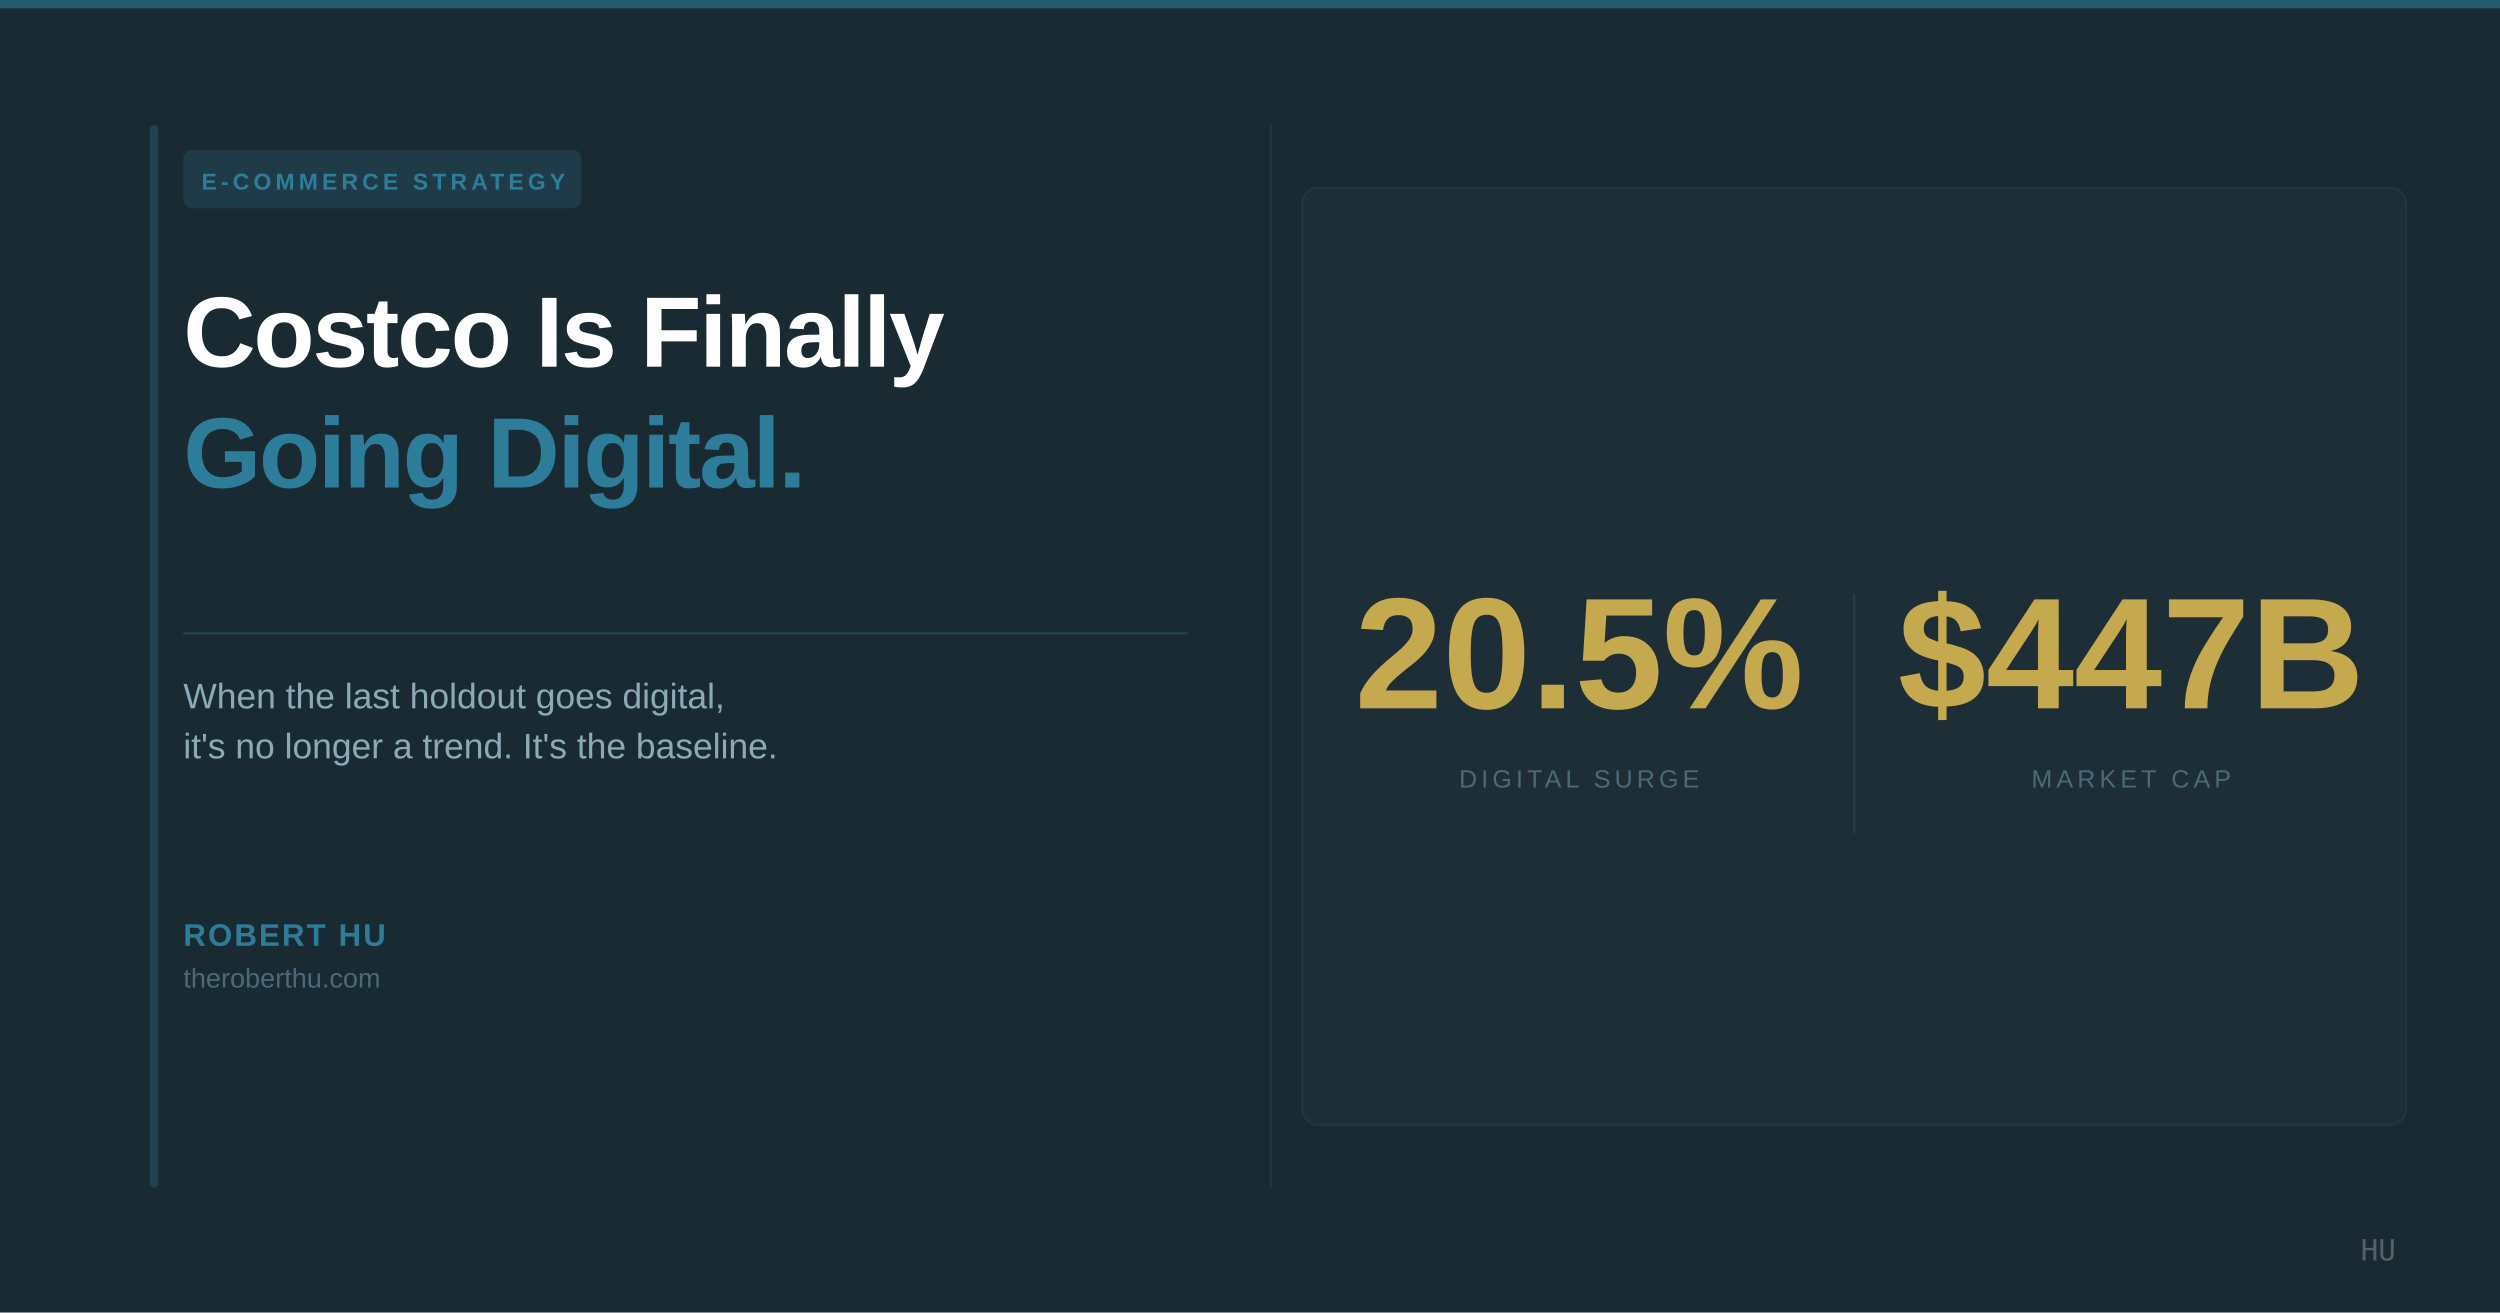
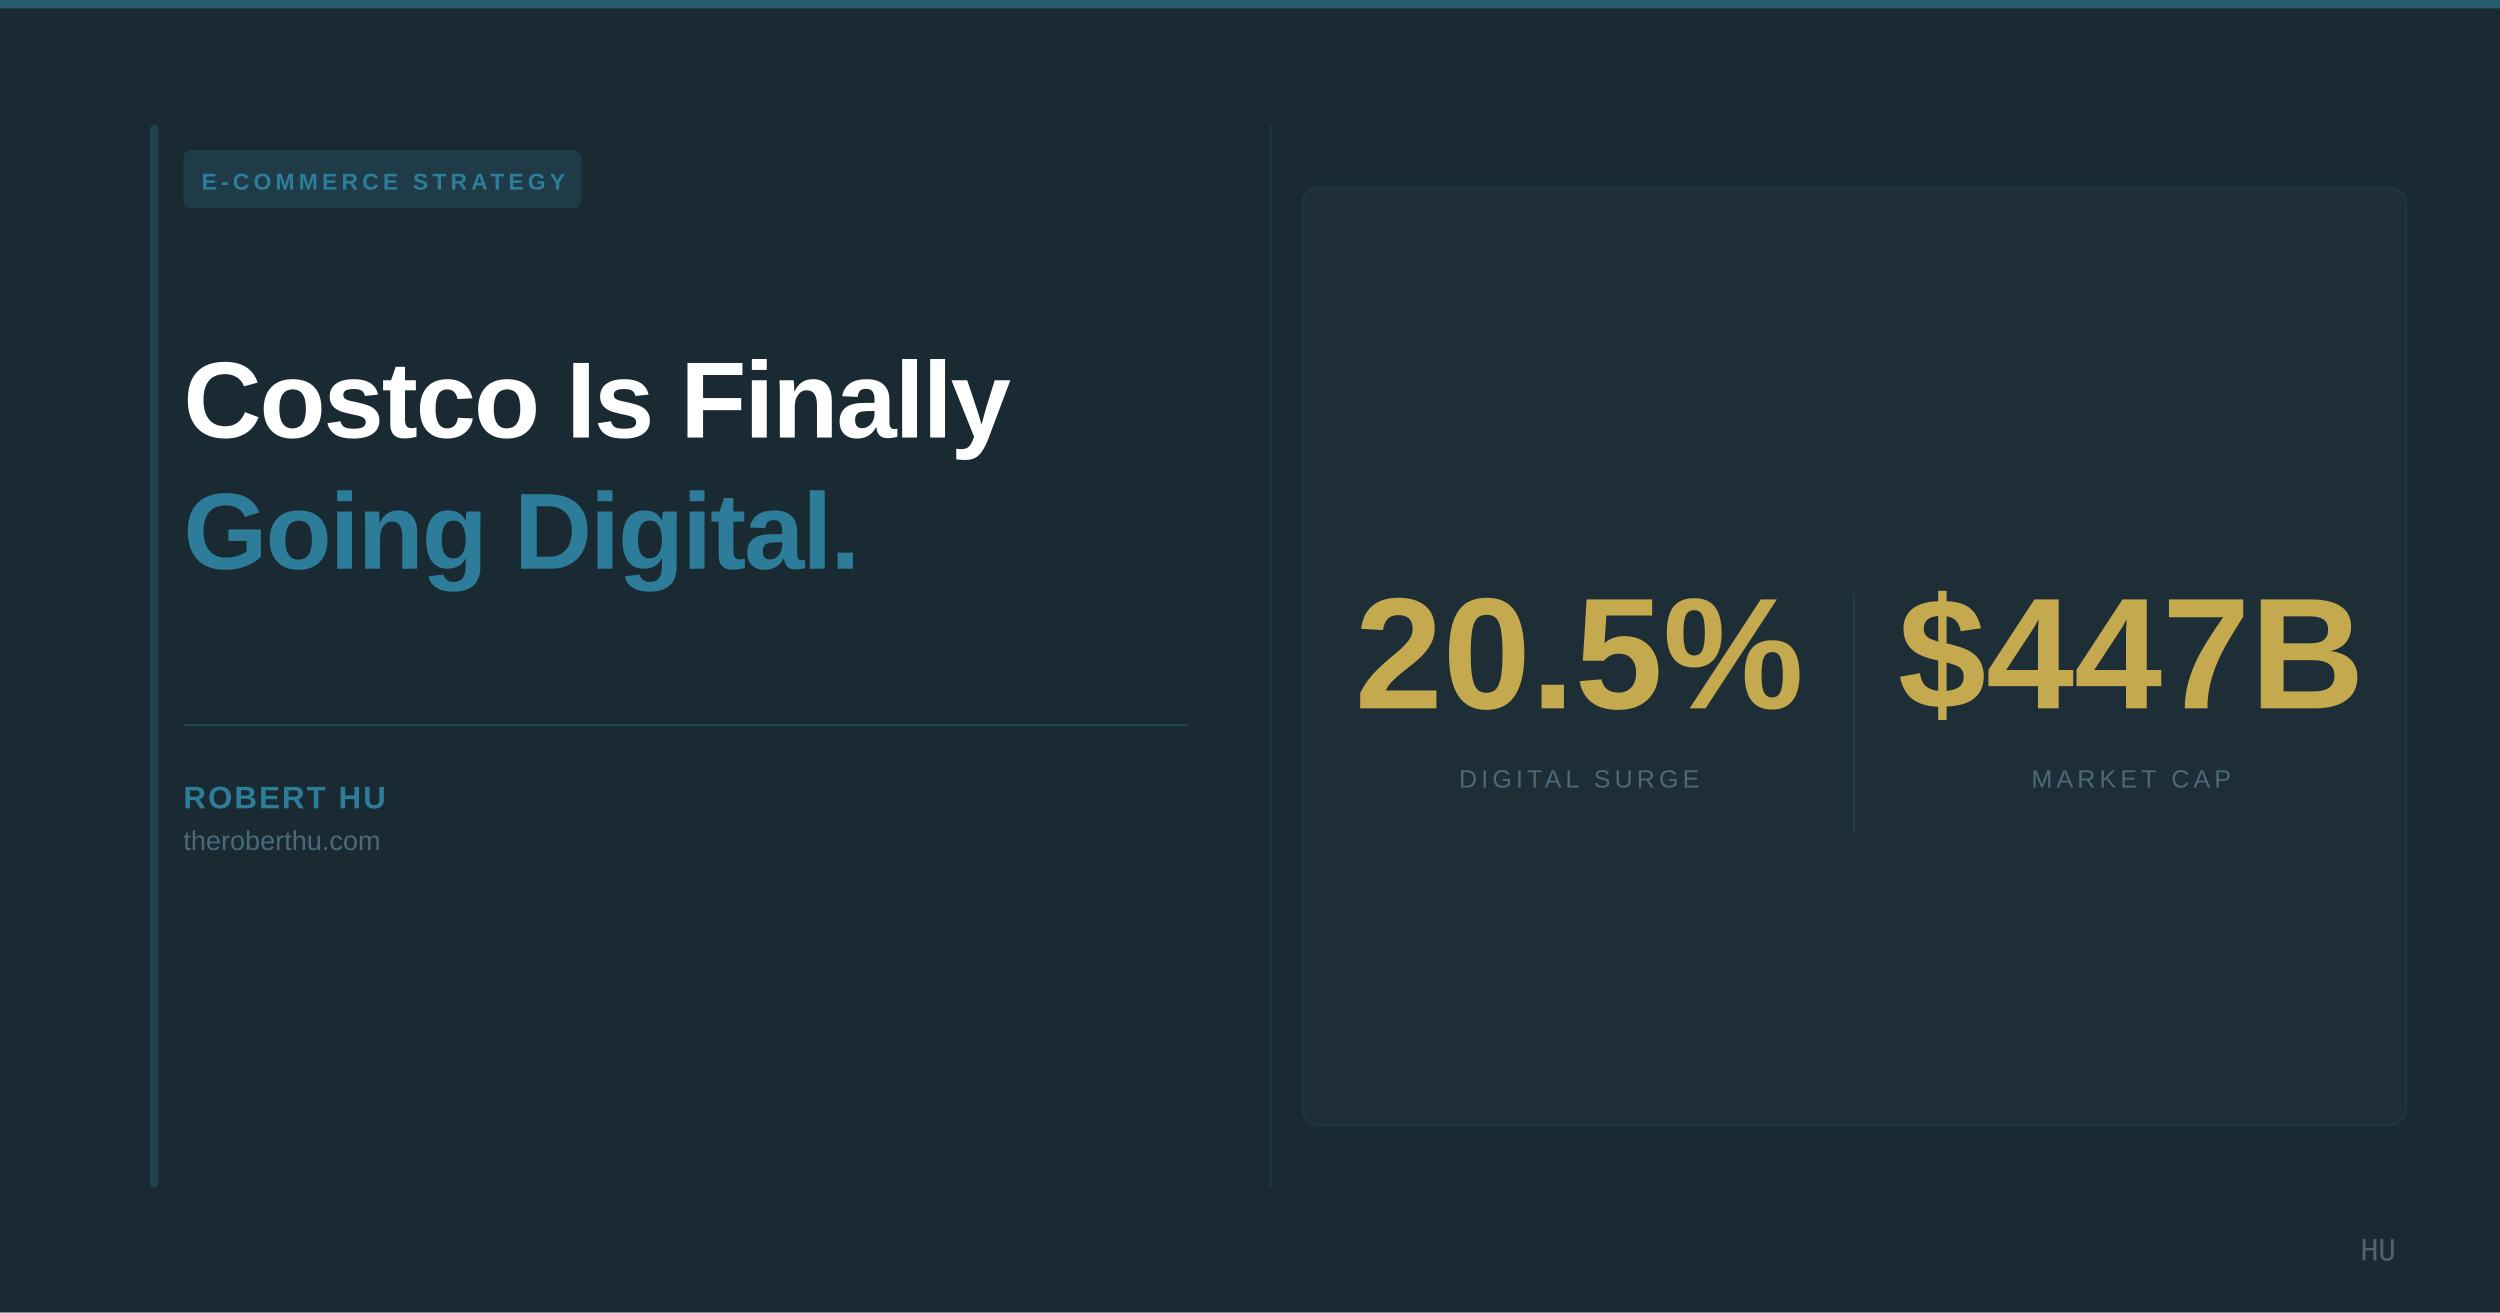
<svg xmlns="http://www.w3.org/2000/svg" width="1200" height="630" viewBox="0 0 1200 630">
  <rect width="1200" height="630" fill="#1a2a32" />
  <rect x="0" y="0" width="1200" height="4" fill="#2d7d9a" opacity="0.6" />
  <line x1="610" y1="60" x2="610" y2="570" stroke="#2d7d9a" stroke-opacity="0.15" stroke-width="1" />
  <rect x="72" y="60" width="4" height="510" rx="2" fill="#2d7d9a" opacity="0.3" />
  <rect x="88" y="72" width="191" height="28" rx="4" fill="#2d7d9a" opacity="0.2" />
  <text x="184" y="91" font-family="'Helvetica Neue', Arial, sans-serif" font-size="11" font-weight="600" fill="#2d7d9a" text-anchor="middle" letter-spacing="2">E-COMMERCE STRATEGY</text>
-   <text x="88" y="176" font-family="'Helvetica Neue', Arial, sans-serif" font-size="48" font-weight="700" fill="#ffffff" letter-spacing="-1">Costco Is Finally</text>
-   <text x="88" y="234" font-family="'Helvetica Neue', Arial, sans-serif" font-size="48" font-weight="700" fill="#2d7d9a" letter-spacing="-1">Going Digital.</text>
-   <line x1="88" y1="304" x2="570" y2="304" stroke="#2d7d9a" stroke-opacity="0.35" stroke-width="1" />
-   <text x="88" y="340" font-family="'Helvetica Neue', Arial, sans-serif" font-size="17" fill="#8baab8">When the last holdout goes digital,</text>
-   <text x="88" y="364" font-family="'Helvetica Neue', Arial, sans-serif" font-size="17" fill="#8baab8">it's no longer a trend. It's the baseline.</text>
-   <text x="88" y="454" font-family="'Helvetica Neue', Arial, sans-serif" font-size="15" fill="#2d7d9a" font-weight="600" letter-spacing="1">ROBERT HU</text>
-   <text x="88" y="474" font-family="'Helvetica Neue', Arial, sans-serif" font-size="13" fill="#4a6a7a">theroberthu.com</text>
+   <text x="88" y="210" font-family="'Helvetica Neue', Arial, sans-serif" font-size="52" font-weight="700" fill="#ffffff" letter-spacing="-1">Costco Is Finally</text>
+   <text x="88" y="273" font-family="'Helvetica Neue', Arial, sans-serif" font-size="52" font-weight="700" fill="#2d7d9a" letter-spacing="-1">Going Digital.</text>
+   <line x1="88" y1="348" x2="570" y2="348" stroke="#2d7d9a" stroke-opacity="0.35" stroke-width="1" />
+   <text x="88" y="388" font-family="'Helvetica Neue', Arial, sans-serif" font-size="15" fill="#2d7d9a" font-weight="600" letter-spacing="1">ROBERT HU</text>
+   <text x="88" y="408" font-family="'Helvetica Neue', Arial, sans-serif" font-size="13" fill="#4a6a7a">theroberthu.com</text>
  <rect x="625" y="90" width="530" height="450" rx="8" fill="#ffffff" fill-opacity="0.02" stroke="#2d7d9a" stroke-opacity="0.12" stroke-width="1" />
  <text x="758" y="340" font-family="'Helvetica Neue', Arial, sans-serif" font-size="76" font-weight="700" fill="#c5a94e" text-anchor="middle">20.5%</text>
  <text x="758" y="378" font-family="'Helvetica Neue', Arial, sans-serif" font-size="12" fill="#4a6a7a" text-anchor="middle" letter-spacing="2">DIGITAL SURGE</text>
  <line x1="890" y1="285" x2="890" y2="400" stroke="#2d7d9a" stroke-opacity="0.2" stroke-width="1" />
  <text x="1023" y="340" font-family="'Helvetica Neue', Arial, sans-serif" font-size="76" font-weight="700" fill="#c5a94e" text-anchor="middle">$447B</text>
  <text x="1023" y="378" font-family="'Helvetica Neue', Arial, sans-serif" font-size="12" fill="#4a6a7a" text-anchor="middle" letter-spacing="2">MARKET CAP</text>
  <text x="1150" y="605" text-anchor="end" font-family="'JetBrains Mono', monospace" font-size="14" font-weight="500" fill="#8a9aa2" opacity="0.5">HU</text>
</svg>
